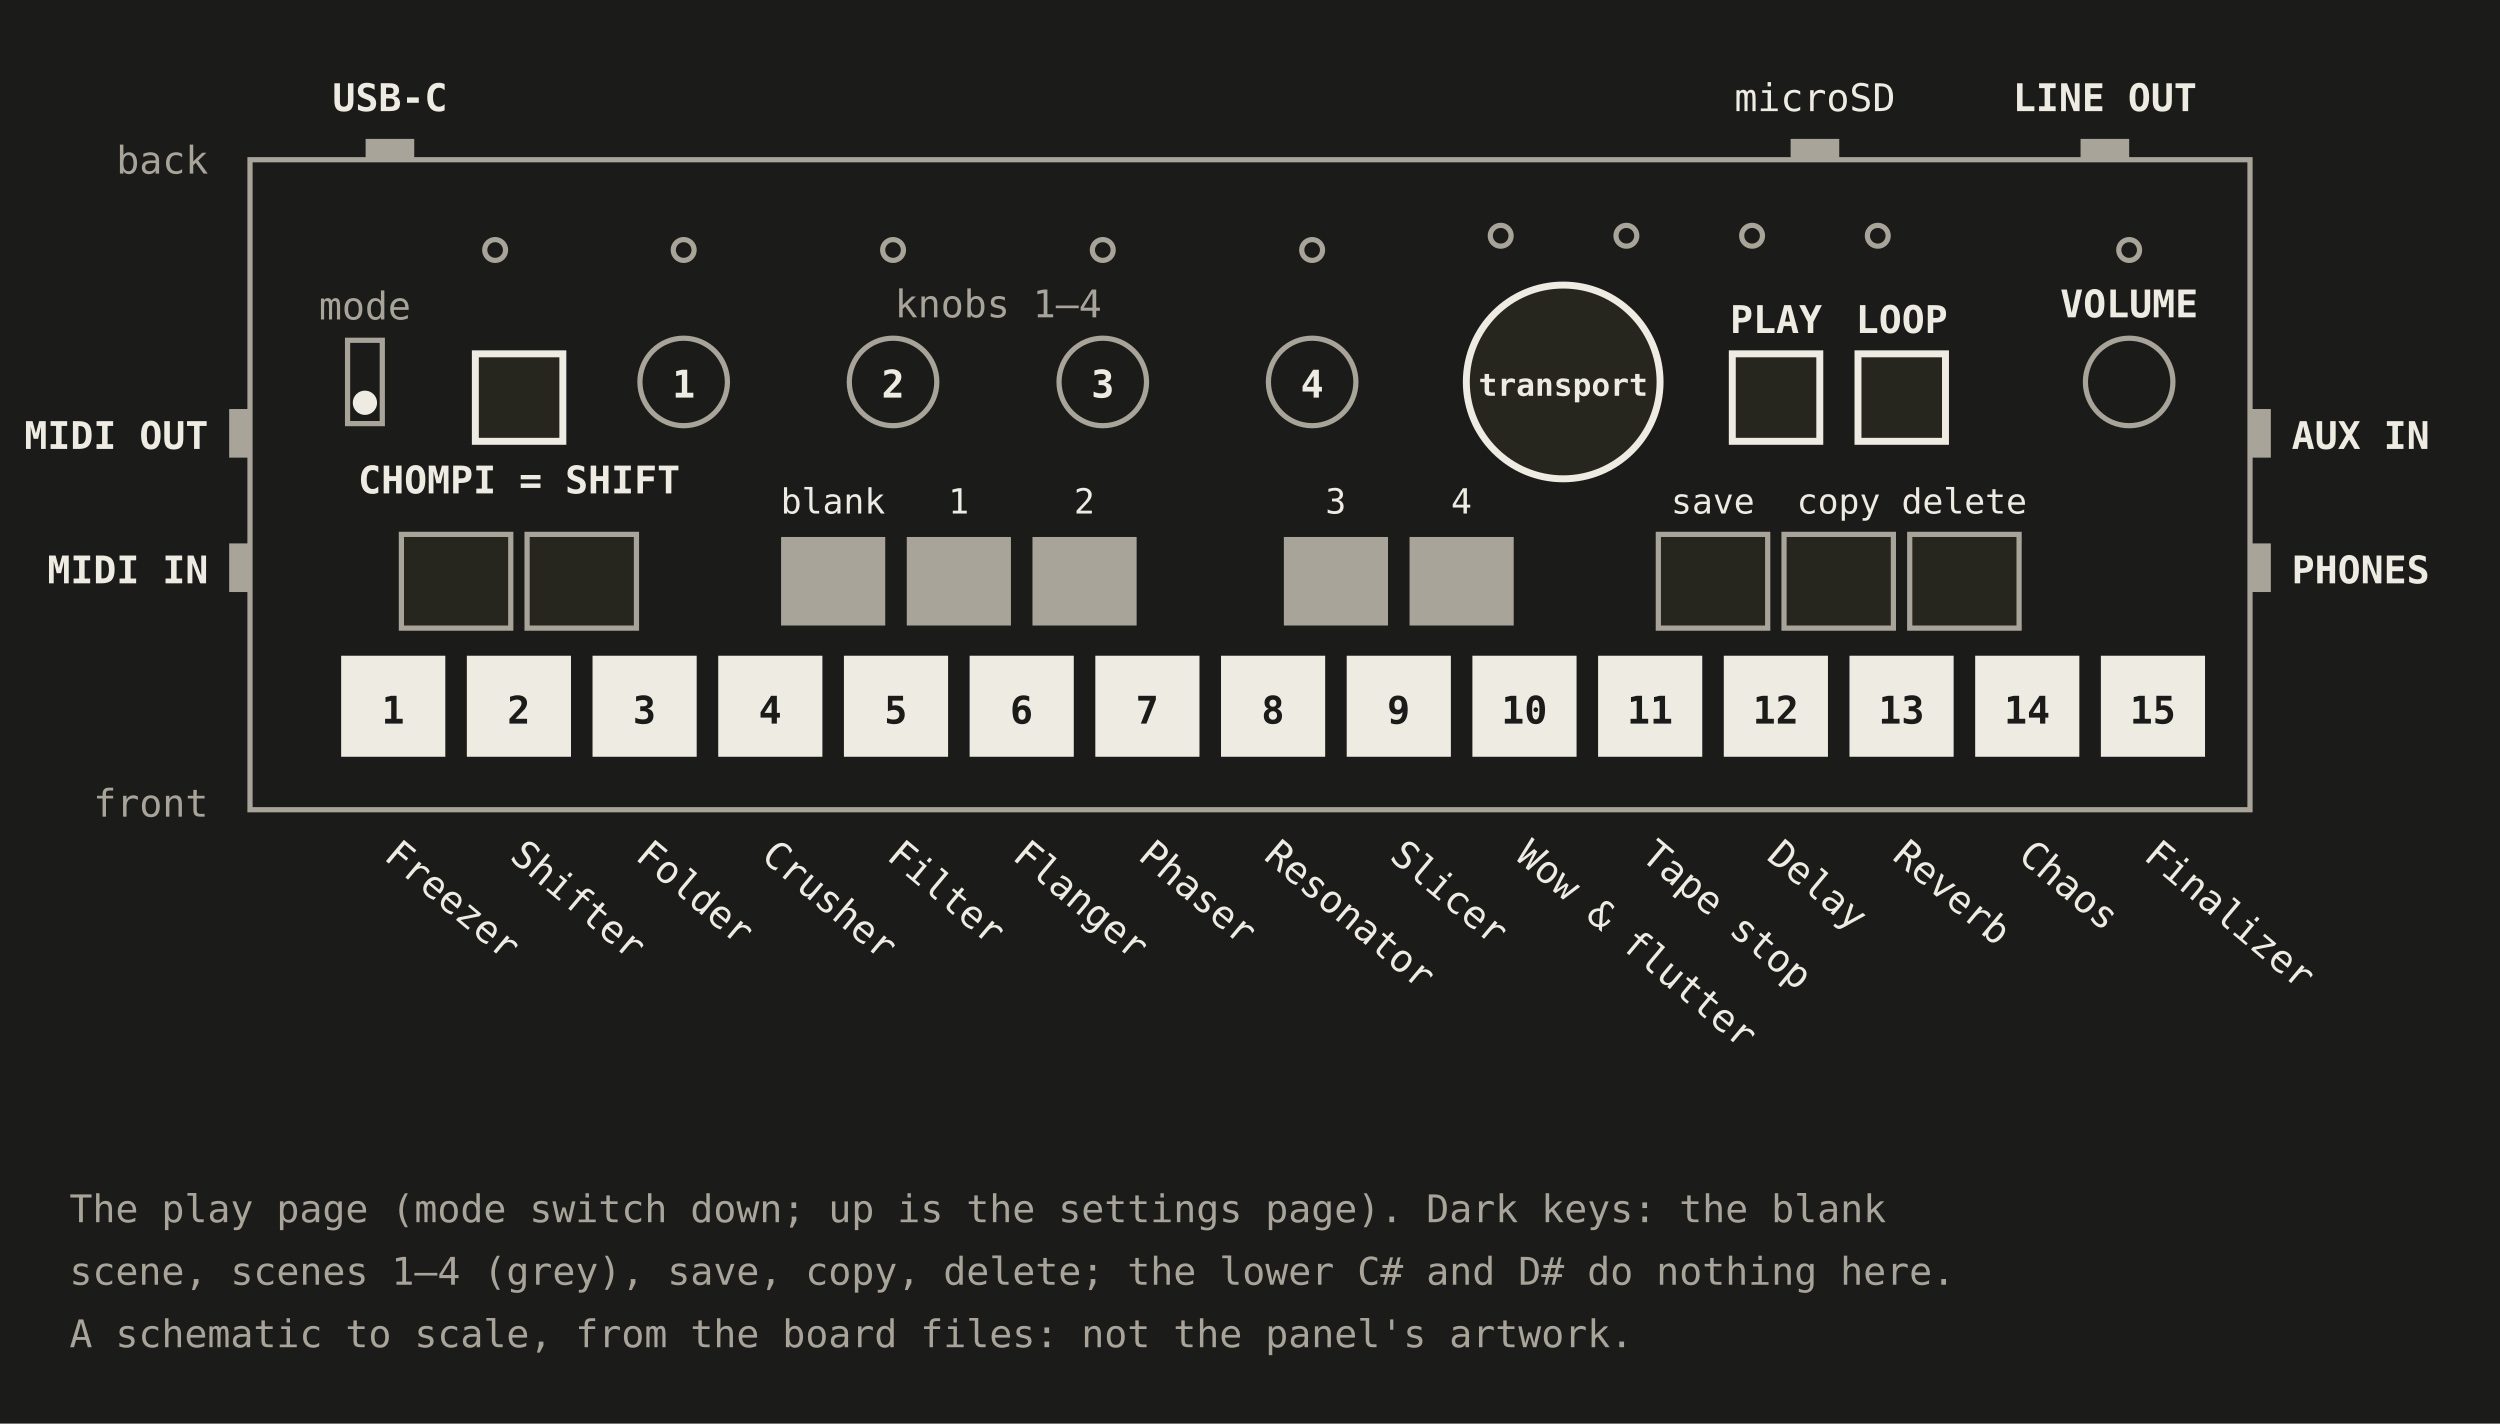
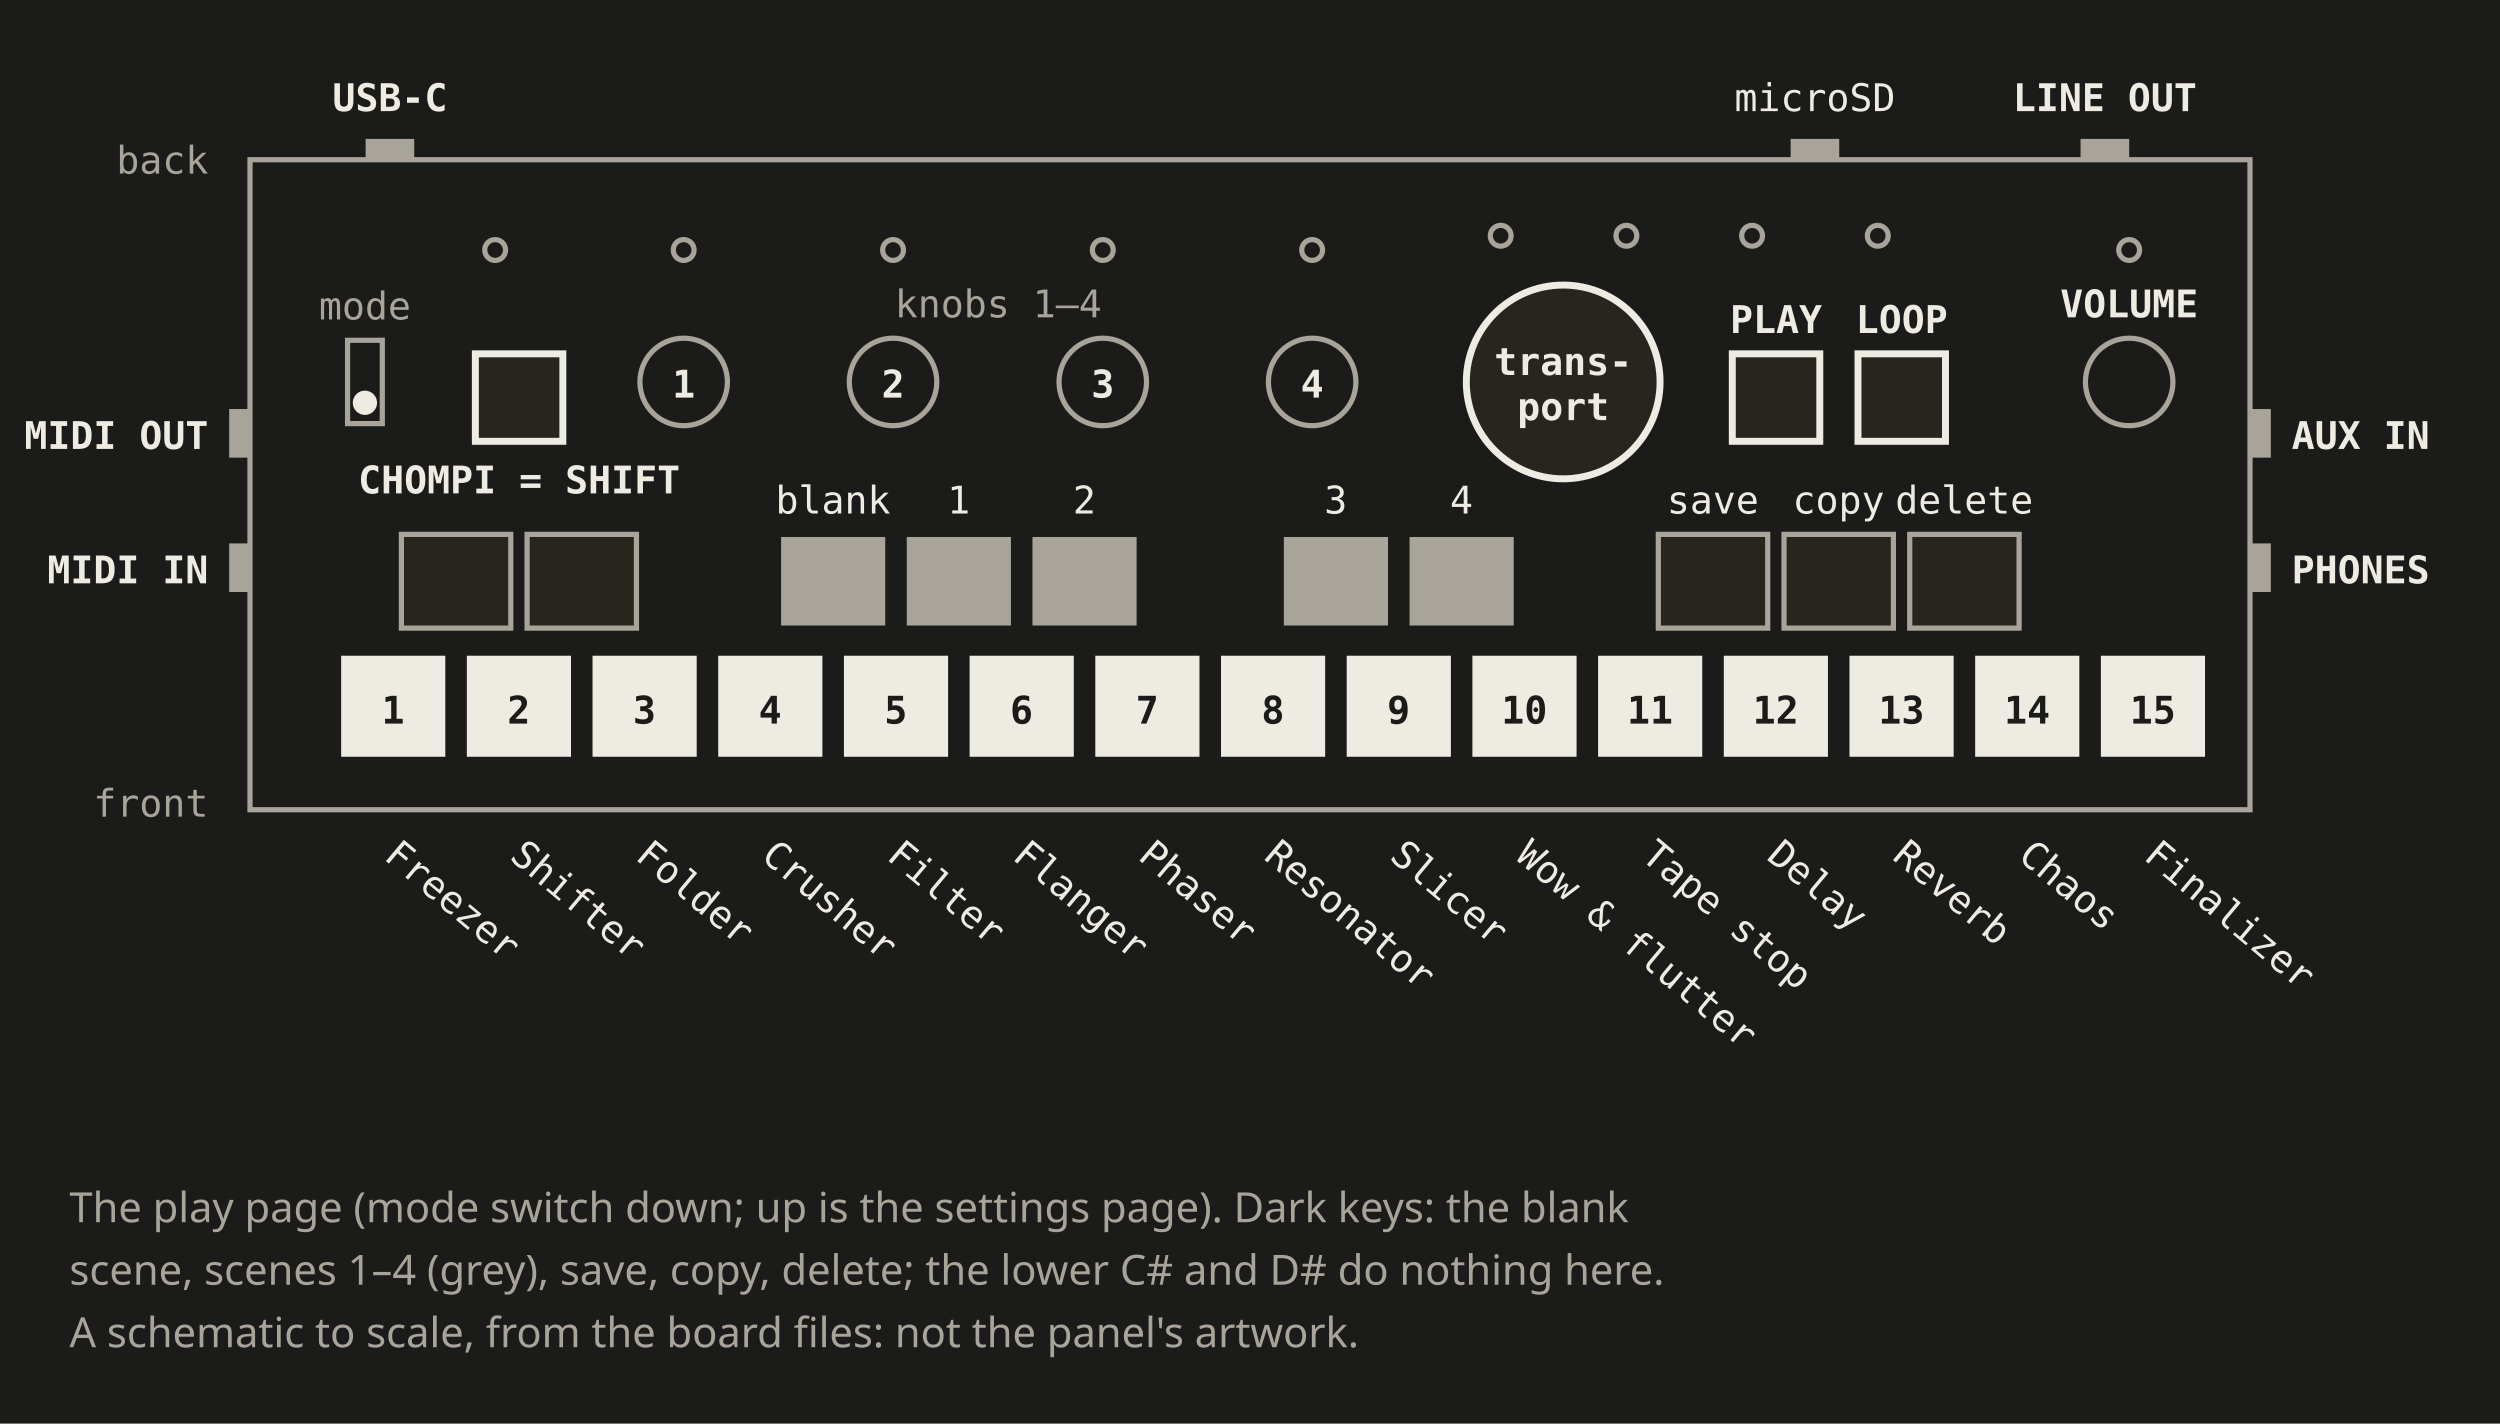
<svg xmlns="http://www.w3.org/2000/svg" viewBox="0 0 720 410" width="720" height="410" role="img" aria-labelledby="title desc">
-   <style>svg{font-size:12px}text{font-family:'IBM Plex Mono', ui-monospace, Menlo, monospace;fill:#EEEBE3;text-anchor:middle}.as{text-anchor:start}.ae{text-anchor:end}.m{fill:#A9A49A}.gt{fill:#1B1B19}.b{fill:none;stroke:#A9A49A;stroke-width:1.5}.bx{fill:none;stroke:#A9A49A;stroke-width:2}.ba{fill:#26261F;stroke:#EEEBE3;stroke-width:2}.la{fill:none;stroke:#EEEBE3;stroke-width:2}.ls{fill:none;stroke:#A9A49A;stroke-width:2}.lc{fill:none;stroke:#77736B;stroke-width:1.5;stroke-dasharray:5 4}.da{fill:#EEEBE3}.ds{fill:#A9A49A}.sw{stroke:#EEEBE3;stroke-width:2}.g{fill:#EEEBE3}.j{fill:#A9A49A}.wk{fill:#EEEBE3;stroke:#1B1B19;stroke-width:1.5}.dk{fill:#26261F;stroke:#A9A49A;stroke-width:1.5}.sk{fill:#A9A49A;stroke:#1B1B19;stroke-width:1.5}.led{fill:none;stroke:#A9A49A;stroke-width:1.5}</style>
+   <style>svg{font-size:12px}text{font-family:'IBM Plex Mono', ui-monospace, Menlo, monospace;fill:#EEEBE3;text-anchor:middle}.m,.sn{font-family:'IBM Plex Sans', system-ui, sans-serif}.m.mo{font-family:'IBM Plex Mono', ui-monospace, Menlo, monospace}.as{text-anchor:start}.ae{text-anchor:end}.m{fill:#A9A49A}.gt{fill:#1B1B19}.b{fill:none;stroke:#A9A49A;stroke-width:1.5}.bx{fill:none;stroke:#A9A49A;stroke-width:2}.ba{fill:#26261F;stroke:#EEEBE3;stroke-width:2}.la{fill:none;stroke:#EEEBE3;stroke-width:2}.ls{fill:none;stroke:#A9A49A;stroke-width:2}.lc{fill:none;stroke:#77736B;stroke-width:1.5;stroke-dasharray:5 4}.da{fill:#EEEBE3}.ds{fill:#A9A49A}.sw{stroke:#EEEBE3;stroke-width:2}.g{fill:#EEEBE3}.j{fill:#A9A49A}.wk{fill:#EEEBE3;stroke:#1B1B19;stroke-width:1.5}.dk{fill:#26261F;stroke:#A9A49A;stroke-width:1.5}.sk{fill:#A9A49A;stroke:#1B1B19;stroke-width:1.5}.led{fill:none;stroke:#A9A49A;stroke-width:1.5}</style>
  <defs>
    <marker id="ma" viewBox="0 0 10 10" refX="9" refY="5" markerWidth="9" markerHeight="9" markerUnits="userSpaceOnUse" orient="auto">
      <path d="M0,0L10,5L0,10z" fill="#EEEBE3" />
    </marker>
    <marker id="ms" viewBox="0 0 10 10" refX="9" refY="5" markerWidth="9" markerHeight="9" markerUnits="userSpaceOnUse" orient="auto">
      <path d="M0,0L10,5L0,10z" fill="#A9A49A" />
    </marker>
    <marker id="mc" viewBox="0 0 10 10" refX="9" refY="5" markerWidth="9" markerHeight="9" markerUnits="userSpaceOnUse" orient="auto">
      <path d="M0,0L10,5L0,10z" fill="#77736B" />
    </marker>
  </defs>
  <rect width="720" height="410" fill="#1B1B19" />
  <rect x="72" y="46" width="576" height="187.2" class="b" />
  <rect x="97.5" y="188.1" width="31.5" height="30.6" class="wk" />
  <text x="113.2" y="208.4" class="gt" font-size="11" font-weight="600">1</text>
  <text x="110.2" y="247.2" class="t as" font-size="11" transform="rotate(40 110.2 247.2)">Freezer</text>
  <rect x="133.7" y="188.1" width="31.5" height="30.6" class="wk" />
  <text x="149.4" y="208.4" class="gt" font-size="11" font-weight="600">2</text>
  <text x="146.4" y="247.2" class="t as" font-size="11" transform="rotate(40 146.4 247.2)">Shifter</text>
  <rect x="169.9" y="188.1" width="31.5" height="30.6" class="wk" />
  <text x="185.6" y="208.4" class="gt" font-size="11" font-weight="600">3</text>
  <text x="182.6" y="247.2" class="t as" font-size="11" transform="rotate(40 182.6 247.2)">Folder</text>
  <rect x="206.1" y="188.1" width="31.5" height="30.6" class="wk" />
  <text x="221.8" y="208.4" class="gt" font-size="11" font-weight="600">4</text>
  <text x="218.8" y="247.2" class="t as" font-size="11" transform="rotate(40 218.8 247.2)">Crusher</text>
  <rect x="242.3" y="188.1" width="31.5" height="30.6" class="wk" />
  <text x="258" y="208.4" class="gt" font-size="11" font-weight="600">5</text>
  <text x="255" y="247.2" class="t as" font-size="11" transform="rotate(40 255 247.2)">Filter</text>
  <rect x="278.5" y="188.1" width="31.5" height="30.6" class="wk" />
  <text x="294.2" y="208.4" class="gt" font-size="11" font-weight="600">6</text>
  <text x="291.2" y="247.2" class="t as" font-size="11" transform="rotate(40 291.2 247.2)">Flanger</text>
  <rect x="314.7" y="188.1" width="31.5" height="30.6" class="wk" />
  <text x="330.4" y="208.4" class="gt" font-size="11" font-weight="600">7</text>
  <text x="327.4" y="247.2" class="t as" font-size="11" transform="rotate(40 327.4 247.2)">Phaser</text>
  <rect x="350.9" y="188.1" width="31.5" height="30.6" class="wk" />
  <text x="366.6" y="208.4" class="gt" font-size="11" font-weight="600">8</text>
  <text x="363.6" y="247.2" class="t as" font-size="11" transform="rotate(40 363.6 247.2)">Resonator</text>
  <rect x="387.1" y="188.1" width="31.5" height="30.6" class="wk" />
  <text x="402.8" y="208.4" class="gt" font-size="11" font-weight="600">9</text>
  <text x="399.8" y="247.2" class="t as" font-size="11" transform="rotate(40 399.8 247.2)">Slicer</text>
  <rect x="423.3" y="188.1" width="31.5" height="30.6" class="wk" />
  <text x="439" y="208.4" class="gt" font-size="11" font-weight="600">10</text>
  <text x="436" y="247.2" class="t as" font-size="11" transform="rotate(40 436 247.2)">Wow &amp; flutter</text>
  <rect x="459.5" y="188.1" width="31.5" height="30.6" class="wk" />
  <text x="475.2" y="208.4" class="gt" font-size="11" font-weight="600">11</text>
  <text x="472.2" y="247.2" class="t as" font-size="11" transform="rotate(40 472.2 247.2)">Tape stop</text>
  <rect x="495.7" y="188.1" width="31.5" height="30.6" class="wk" />
  <text x="511.4" y="208.4" class="gt" font-size="11" font-weight="600">12</text>
  <text x="508.4" y="247.2" class="t as" font-size="11" transform="rotate(40 508.4 247.2)">Delay</text>
  <rect x="531.9" y="188.1" width="31.5" height="30.6" class="wk" />
  <text x="547.6" y="208.4" class="gt" font-size="11" font-weight="600">13</text>
  <text x="544.6" y="247.2" class="t as" font-size="11" transform="rotate(40 544.6 247.2)">Reverb</text>
  <rect x="568.1" y="188.1" width="31.5" height="30.6" class="wk" />
  <text x="583.8" y="208.4" class="gt" font-size="11" font-weight="600">14</text>
  <text x="580.8" y="247.2" class="t as" font-size="11" transform="rotate(40 580.8 247.2)">Chaos</text>
  <rect x="604.3" y="188.1" width="31.5" height="30.6" class="wk" />
  <text x="620" y="208.4" class="gt" font-size="11" font-weight="600">15</text>
  <text x="617" y="247.2" class="t as" font-size="11" transform="rotate(40 617 247.2)">Finalizer</text>
  <rect x="115.6" y="153.9" width="31.5" height="27" class="dk" />
  <rect x="151.8" y="153.9" width="31.5" height="27" class="dk" />
  <rect x="224.2" y="153.9" width="31.5" height="27" class="sk" />
-   <text x="239.9" y="147.9" class="t" font-size="10">blank</text>
+   <text x="239.9" y="147.9" class="t" font-size="11">blank</text>
  <rect x="260.4" y="153.9" width="31.5" height="27" class="sk" />
-   <text x="276.1" y="147.9" class="t" font-size="10">1</text>
+   <text x="276.1" y="147.9" class="t" font-size="11">1</text>
  <rect x="296.6" y="153.9" width="31.5" height="27" class="sk" />
-   <text x="312.3" y="147.9" class="t" font-size="10">2</text>
+   <text x="312.3" y="147.9" class="t" font-size="11">2</text>
  <rect x="369" y="153.9" width="31.5" height="27" class="sk" />
-   <text x="384.7" y="147.9" class="t" font-size="10">3</text>
+   <text x="384.7" y="147.9" class="t" font-size="11">3</text>
  <rect x="405.2" y="153.9" width="31.5" height="27" class="sk" />
-   <text x="420.9" y="147.9" class="t" font-size="10">4</text>
+   <text x="420.9" y="147.9" class="t" font-size="11">4</text>
  <rect x="477.6" y="153.9" width="31.5" height="27" class="dk" />
-   <text x="493.3" y="147.9" class="t" font-size="10">save</text>
+   <text x="493.3" y="147.9" class="t" font-size="11">save</text>
  <rect x="513.8" y="153.9" width="31.5" height="27" class="dk" />
-   <text x="529.5" y="147.9" class="t" font-size="10">copy</text>
+   <text x="529.5" y="147.9" class="t" font-size="11">copy</text>
  <rect x="550" y="153.9" width="31.5" height="27" class="dk" />
-   <text x="565.7" y="147.9" class="t" font-size="10">delete</text>
+   <text x="565.7" y="147.9" class="t" font-size="11">delete</text>
  <rect x="136.9" y="101.9" width="25.2" height="25.2" class="ba" />
  <text x="149.5" y="142.1" class="t" font-size="11" font-weight="600">CHOMPI = SHIFT</text>
  <rect x="498.9" y="101.9" width="25.2" height="25.2" class="ba" />
  <text x="511.5" y="95.9" class="t" font-size="11" font-weight="600">PLAY</text>
  <rect x="535.1" y="101.9" width="25.2" height="25.2" class="ba" />
  <text x="547.7" y="95.9" class="t" font-size="11" font-weight="600">LOOP</text>
  <circle cx="257.2" cy="110" r="12.6" class="b" />
  <text x="257.2" y="114.5" class="t" font-size="11" font-weight="600">2</text>
  <circle cx="317.6" cy="110" r="12.6" class="b" />
  <text x="317.6" y="114.5" class="t" font-size="11" font-weight="600">3</text>
  <circle cx="377.9" cy="110" r="12.6" class="b" />
  <text x="377.9" y="114.5" class="t" font-size="11" font-weight="600">4</text>
  <circle cx="196.9" cy="110" r="12.6" class="b" />
  <text x="196.9" y="114.5" class="t" font-size="11" font-weight="600">1</text>
  <circle cx="450.2" cy="110" r="27.9" class="ba" />
-   <text x="450.2" y="114" class="t" font-size="9" font-weight="600">transport</text>
+   <text x="450.2" y="108" class="t" font-size="11" font-weight="600">trans-</text>
+   <text x="450.2" y="121" class="t" font-size="11" font-weight="600">port</text>
  <circle cx="613.2" cy="110" r="12.6" class="b" />
  <text x="613.2" y="114.5" class="t" font-size="11" font-weight="600" />
-   <text x="287.5" y="91.4" class="m" font-size="11">knobs 1–4</text>
+   <text x="287.5" y="91.4" class="m mo" font-size="11">knobs 1–4</text>
  <text x="613.2" y="91.4" class="t" font-size="11" font-weight="600">VOLUME</text>
  <circle cx="142.6" cy="72" r="3" class="led" />
  <circle cx="196.9" cy="72" r="3" class="led" />
  <circle cx="257.2" cy="72" r="3" class="led" />
  <circle cx="317.6" cy="72" r="3" class="led" />
  <circle cx="377.9" cy="72" r="3" class="led" />
  <circle cx="432.2" cy="67.9" r="3" class="led" />
  <circle cx="468.4" cy="67.9" r="3" class="led" />
  <circle cx="504.6" cy="67.9" r="3" class="led" />
  <circle cx="540.8" cy="67.9" r="3" class="led" />
  <circle cx="613.2" cy="72" r="3" class="led" />
  <rect x="100.1" y="98" width="10" height="24" class="b" />
  <circle cx="105.1" cy="116" r="3.5" class="g" />
-   <text x="105.1" y="92" class="m" font-size="11">mode</text>
+   <text x="105.1" y="92" class="m mo" font-size="11">mode</text>
  <rect x="66" y="117.8" width="6" height="14" class="j" />
  <text x="60" y="129.3" class="t ae" font-size="11" font-weight="600">MIDI OUT</text>
  <rect x="66" y="156.5" width="6" height="14" class="j" />
  <text x="60" y="168" class="t ae" font-size="11" font-weight="600">MIDI IN</text>
  <rect x="648" y="117.8" width="6" height="14" class="j" />
  <text x="660" y="129.3" class="t as" font-size="11" font-weight="600">AUX IN</text>
  <rect x="648" y="156.5" width="6" height="14" class="j" />
  <text x="660" y="168" class="t as" font-size="11" font-weight="600">PHONES</text>
  <rect x="105.3" y="40" width="14" height="6" class="j" />
  <text x="112.3" y="32" class="t" font-size="11" font-weight="600">USB-C</text>
  <rect x="515.7" y="40" width="14" height="6" class="j" />
  <text x="522.7" y="32" class="t" font-size="11">microSD</text>
  <rect x="599.2" y="40" width="14" height="6" class="j" />
  <text x="606.2" y="32" class="t" font-size="11" font-weight="600">LINE OUT</text>
-   <text x="60" y="50" class="m ae" font-size="11">back</text>
-   <text x="60" y="235.2" class="m ae" font-size="11">front</text>
-   <text x="20" y="352" class="m as" font-size="11">The play page (mode switch down; up is the settings page). Dark keys: the blank</text>
-   <text x="20" y="370" class="m as" font-size="11">scene, scenes 1–4 (grey), save, copy, delete; the lower C# and D# do nothing here.</text>
-   <text x="20" y="388" class="m as" font-size="11">A schematic to scale, from the board files: not the panel's artwork.</text>
+   <text x="60" y="50" class="m mo ae" font-size="11">back</text>
+   <text x="60" y="235.2" class="m mo ae" font-size="11">front</text>
+   <text x="20" y="352" class="m as">The play page (mode switch down; up is the settings page). Dark keys: the blank</text>
+   <text x="20" y="370" class="m as">scene, scenes 1–4 (grey), save, copy, delete; the lower C# and D# do nothing here.</text>
+   <text x="20" y="388" class="m as">A schematic to scale, from the board files: not the panel's artwork.</text>
</svg>
